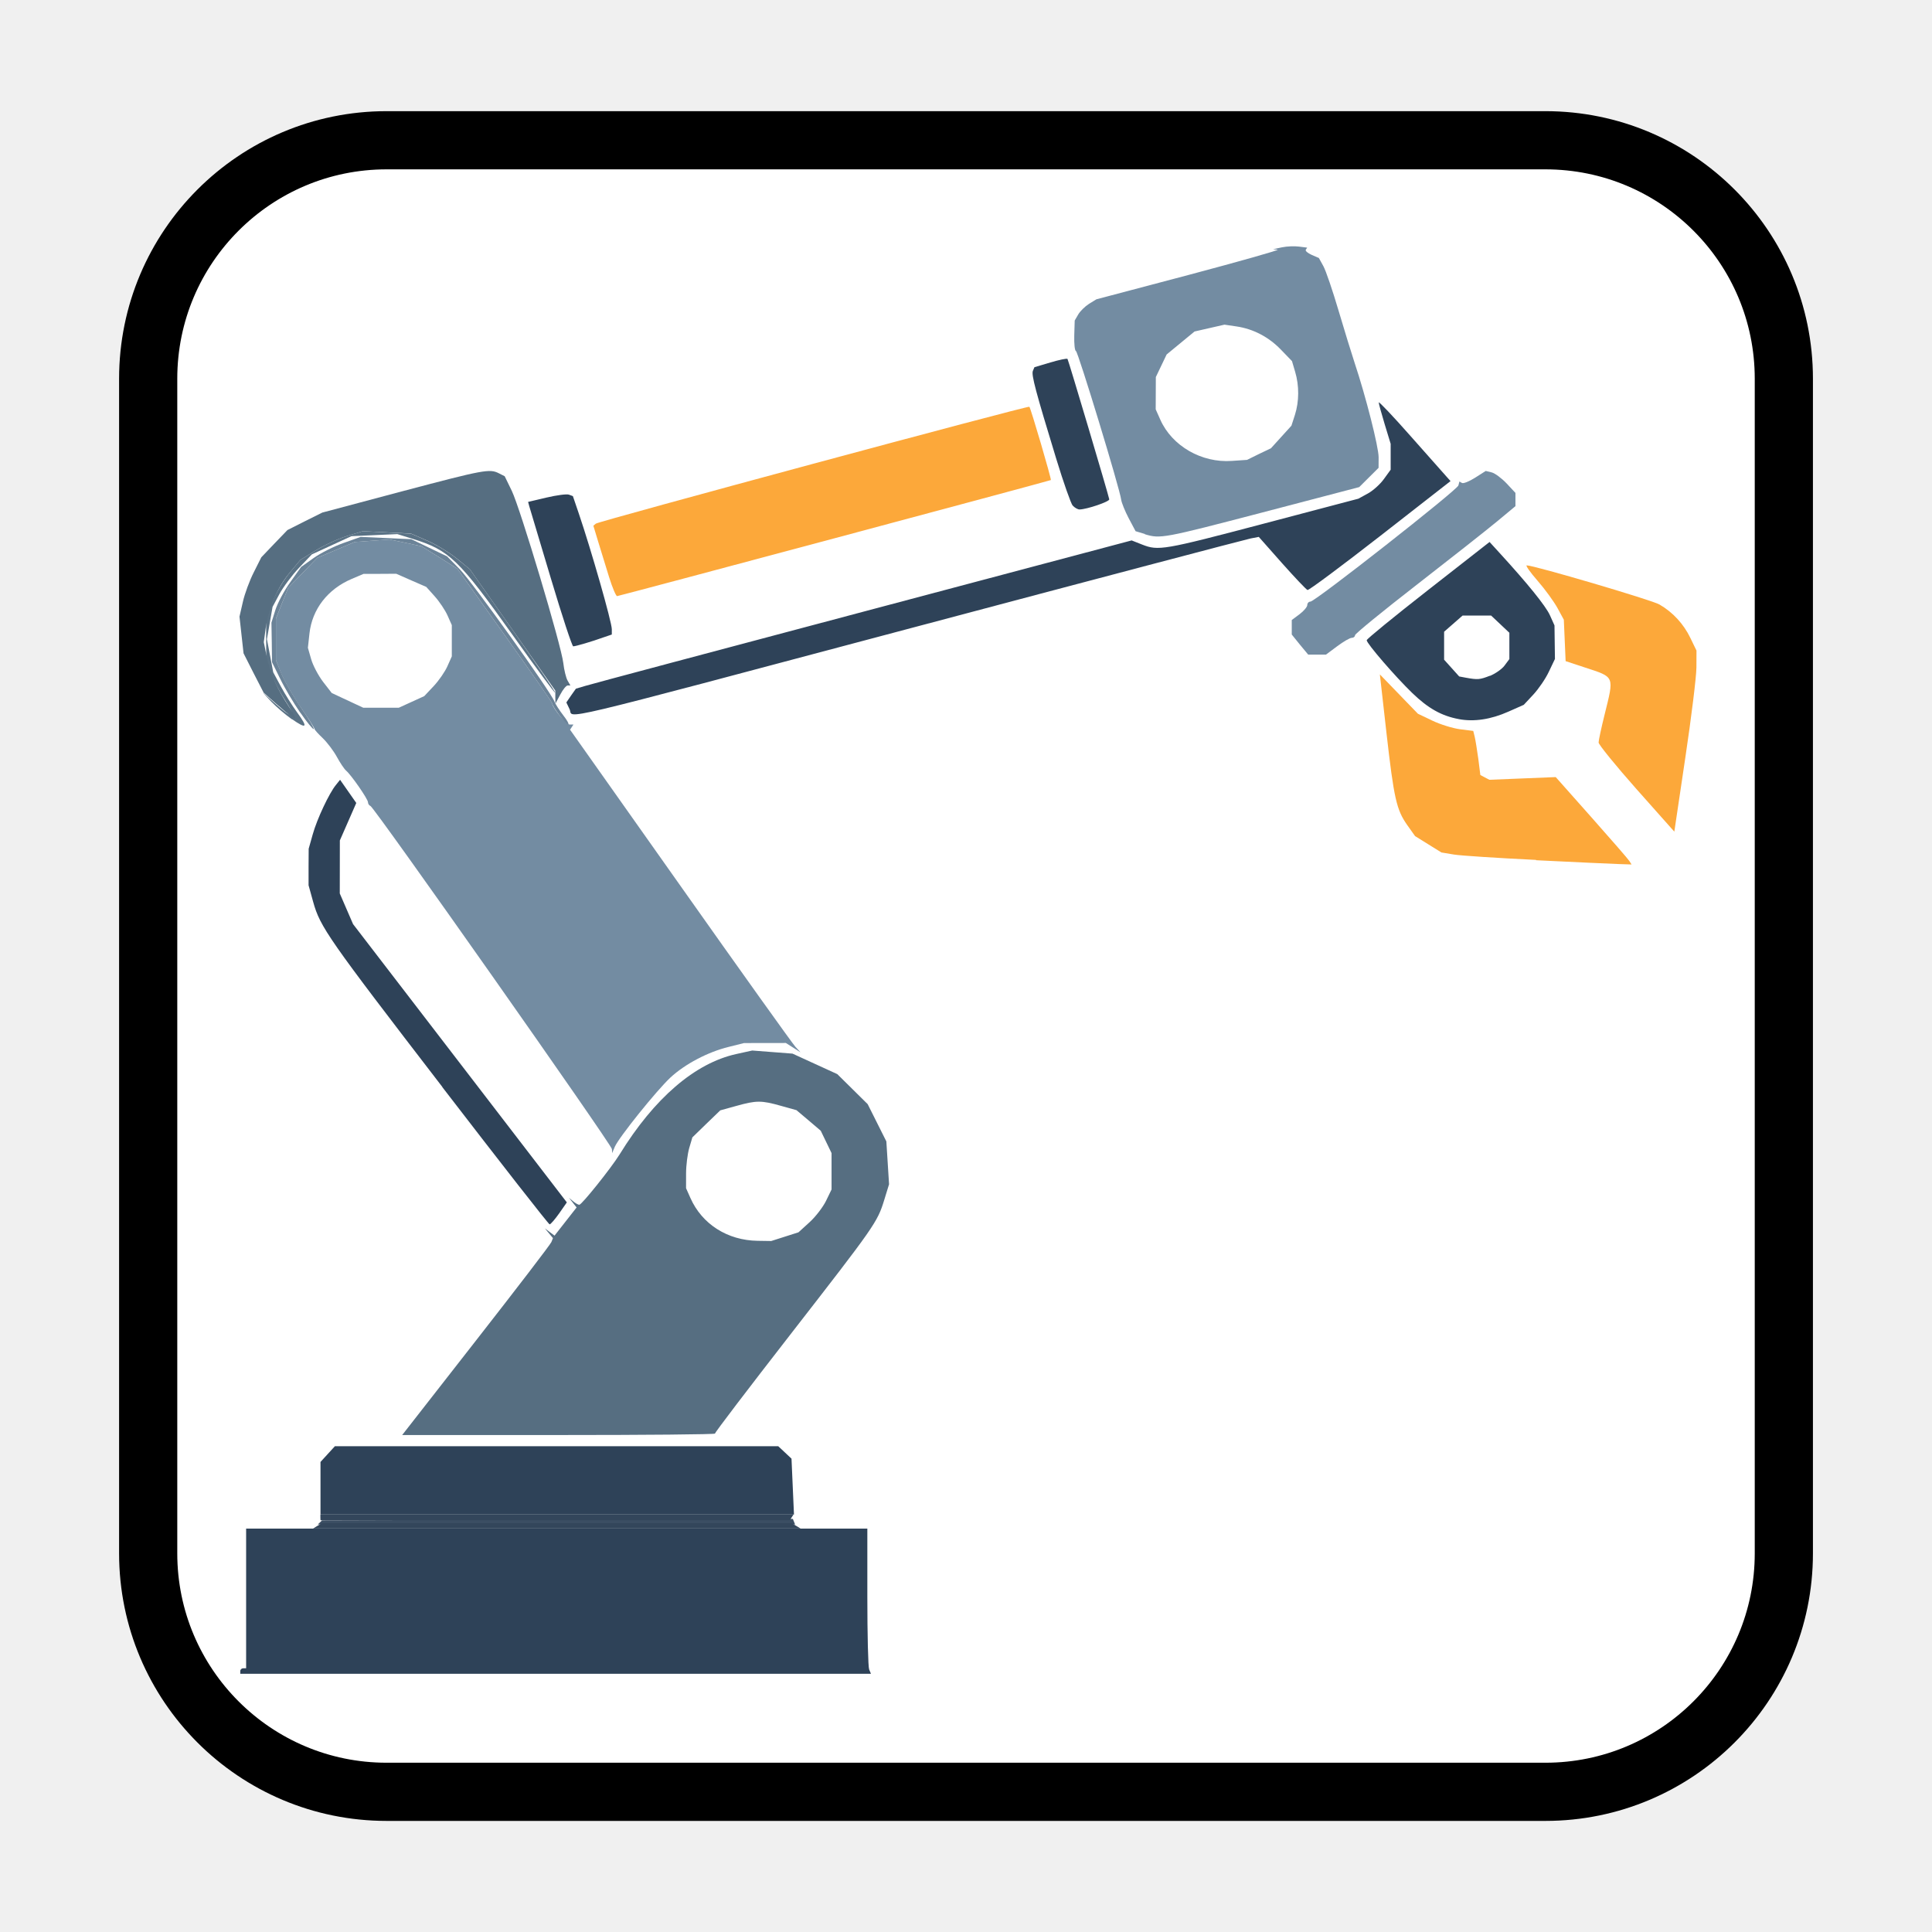
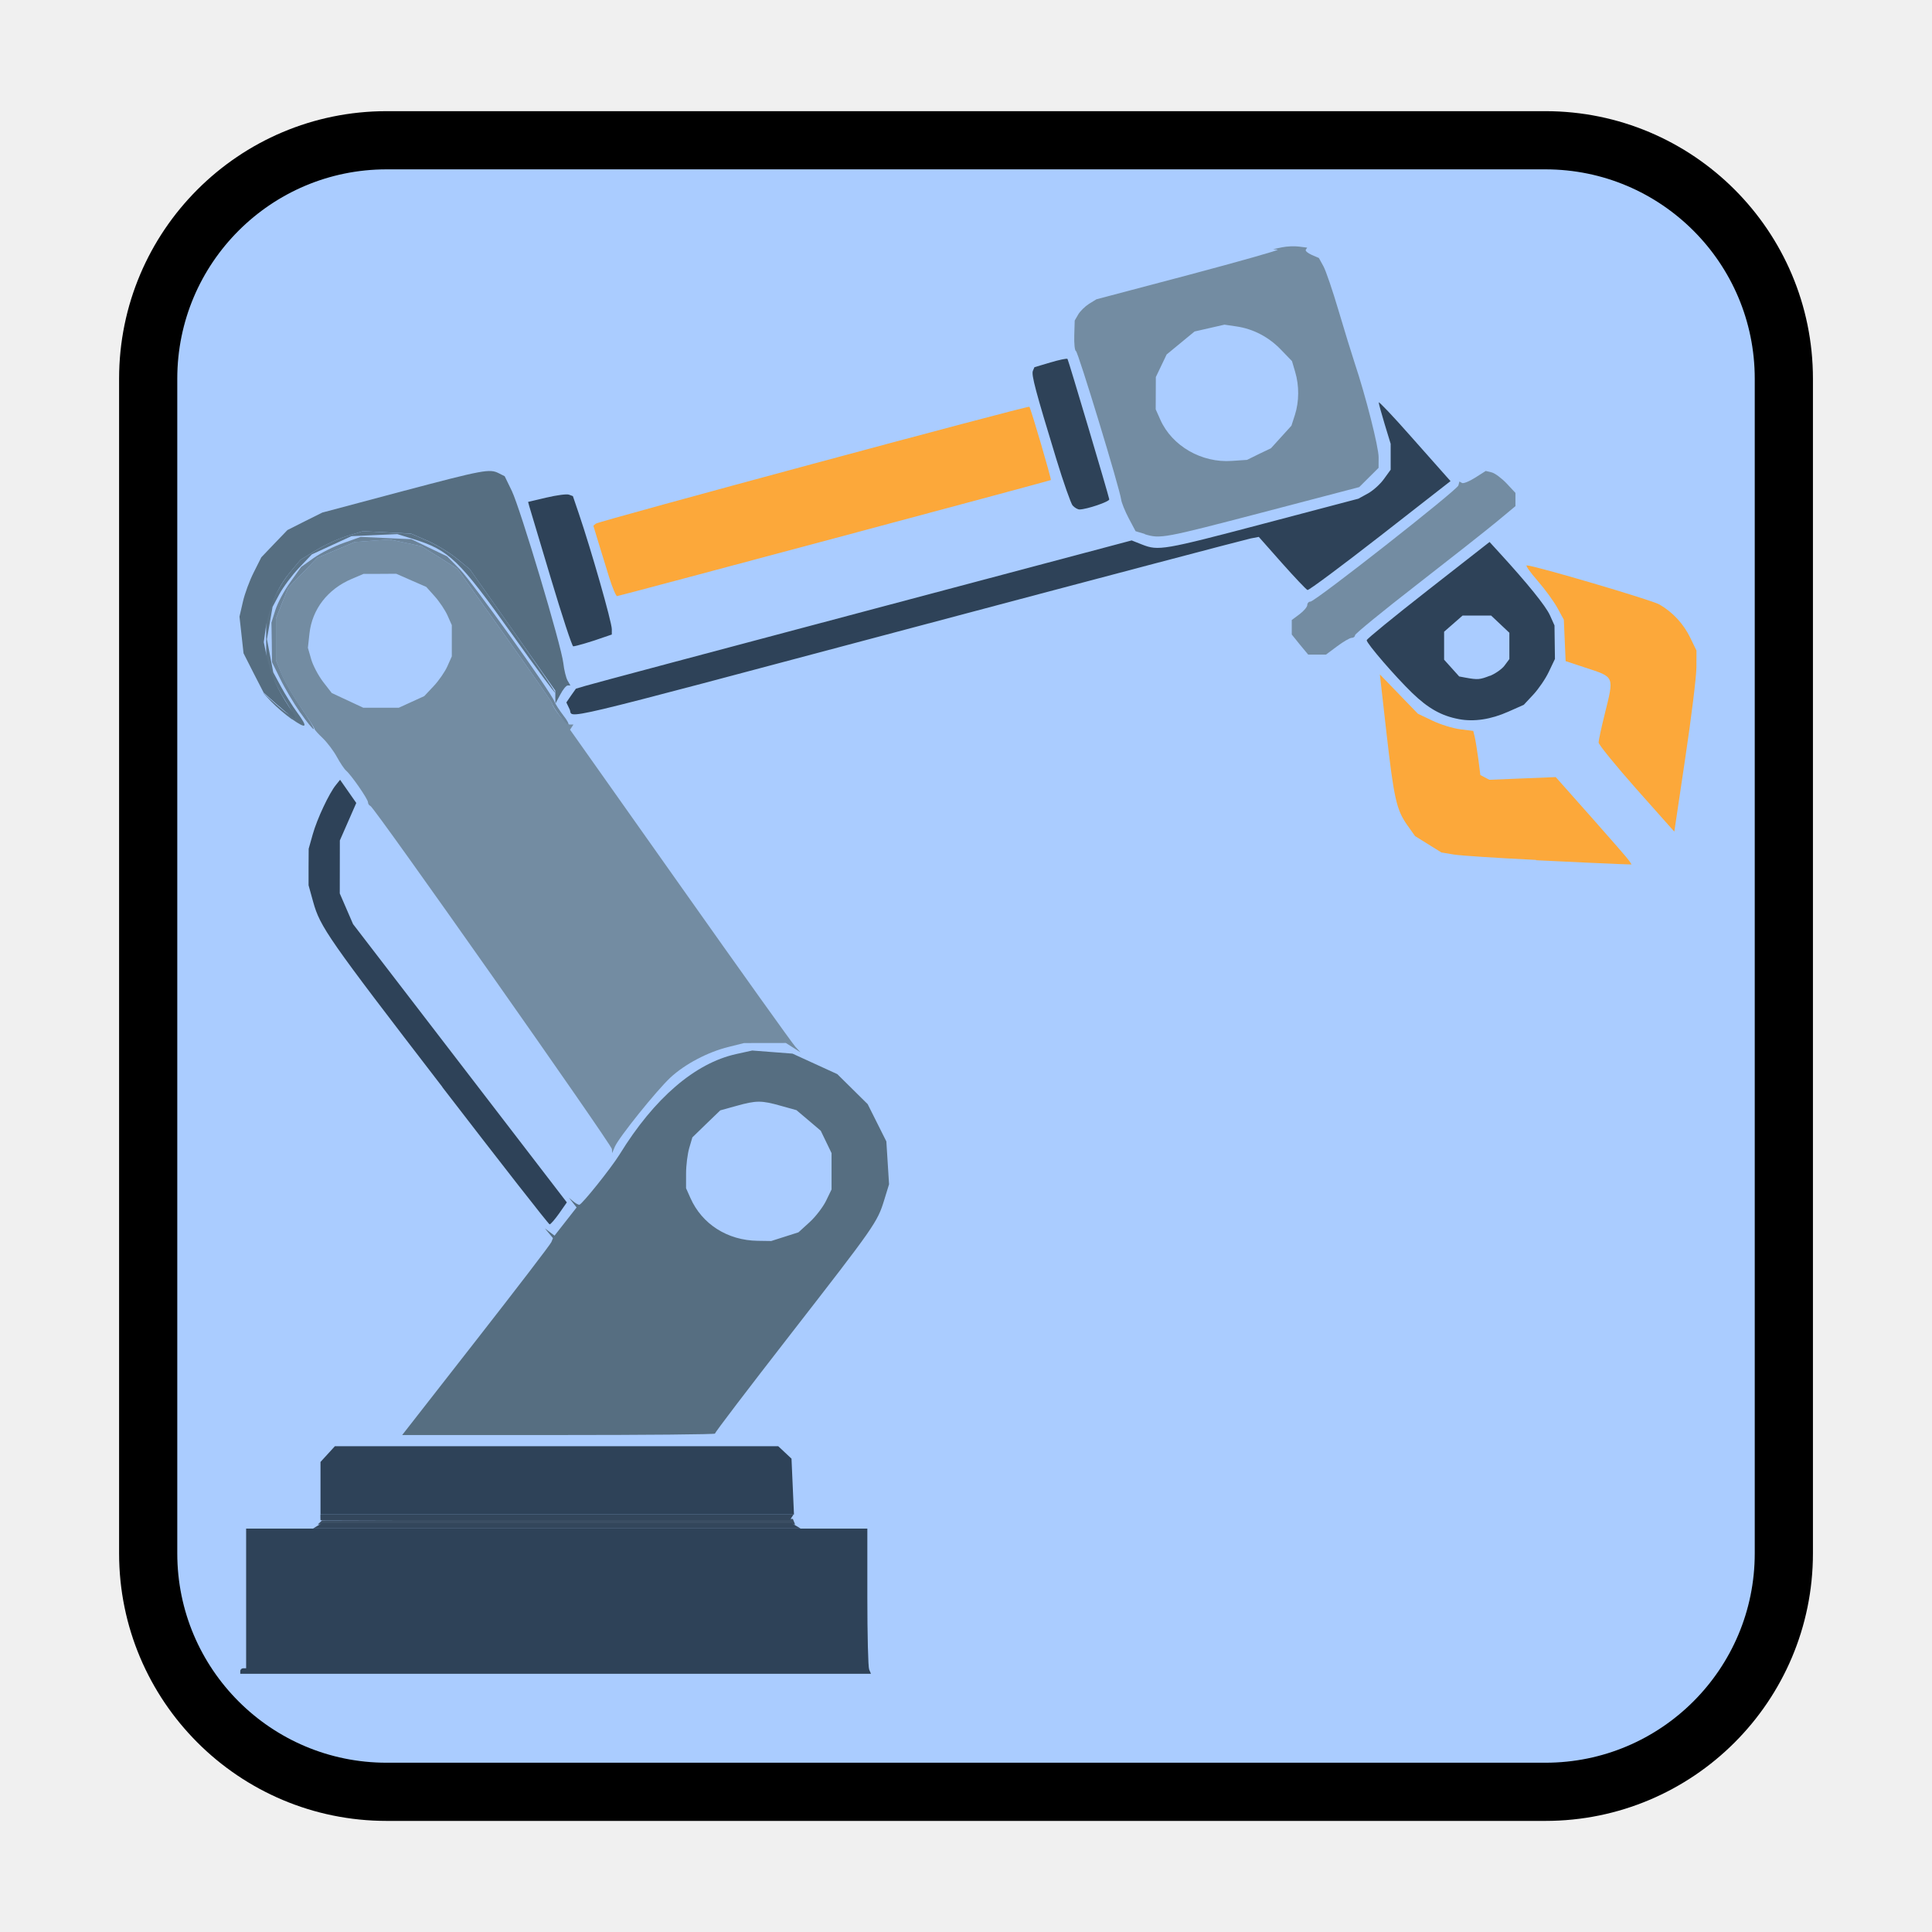
<svg xmlns="http://www.w3.org/2000/svg" width="64" height="64" viewBox="0 0 16.933 16.933" version="1.1" id="svg1" xml:space="preserve">
  <defs id="defs1" />
  <g id="layer1">
+     <rect style="fill:#aaccff;stroke:#000000;stroke-width:0.538;stroke-linecap:butt;stroke-linejoin:miter;stroke-miterlimit:4;stroke-dasharray:none;stroke-opacity:1" id="rect9" width="15.124" height="15.271" x="0.772" y="1.144" rx="2.205" ry="2.205" transform="matrix(0.9478808,0,0,0.9478808,0.5669632,0.1448821)" />
    <g id="g15" transform="matrix(0.9478808,0,0,0.9478808,0.5669632,0.1448821)">
-       <rect style="fill:#ffffff;stroke:#000000;stroke-width:0.538;stroke-linecap:butt;stroke-linejoin:miter;stroke-miterlimit:4;stroke-dasharray:none;stroke-opacity:1" id="rect9" width="15.124" height="15.271" x="0.772" y="1.144" rx="2.205" ry="2.205" />
      <g id="g1" transform="matrix(1.040392,0,0,0.9572891,-0.4832674,0.9191968)" style="stroke-width:0.509;stroke-dasharray:none">
        <path style="fill:#fca83a;stroke-width:0.509;stroke-dasharray:none" d="M 13.542,7.186 C 13.201,7.168 12.871,7.145 12.81,7.134 L 12.7,7.114 12.583,7.035 12.466,6.956 12.396,6.849 C 12.301,6.702 12.278,6.594 12.211,5.953 l -0.058,-0.559 0.169,0.19 0.169,0.19 0.129,0.067 c 0.071,0.037 0.182,0.074 0.246,0.083 l 0.117,0.016 0.013,0.057 c 0.007,0.032 0.021,0.127 0.032,0.213 l 0.018,0.156 0.04,0.023 0.04,0.023 0.295,-0.013 0.295,-0.013 0.317,0.388 c 0.174,0.213 0.326,0.403 0.337,0.422 l 0.02,0.034 -0.114,-0.004 c -0.063,-0.002 -0.393,-0.019 -0.735,-0.037 z m 0.891,-0.685 C 14.248,6.274 14.097,6.072 14.097,6.052 c 0,-0.02 0.024,-0.141 0.053,-0.268 0.086,-0.378 0.093,-0.361 -0.173,-0.456 l -0.173,-0.062 -0.008,-0.2 -0.008,-0.2 -0.057,-0.114 C 13.7,4.691 13.621,4.572 13.555,4.49 c -0.066,-0.082 -0.109,-0.149 -0.097,-0.149 0.066,0 1.113,0.335 1.18,0.378 0.119,0.075 0.215,0.188 0.275,0.324 l 0.054,0.121 -5.7e-4,0.162 c -3.14e-4,0.089 -0.045,0.483 -0.099,0.875 L 14.77,6.913 Z M 5.303,4.455 C 5.274,4.355 5.231,4.202 5.207,4.116 L 5.163,3.958 5.185,3.938 C 5.211,3.914 9.027,2.796 9.038,2.809 9.05,2.821 9.237,3.514 9.229,3.517 9.201,3.53 5.388,4.638 5.374,4.638 5.364,4.638 5.332,4.556 5.303,4.455 Z" id="path8" />
        <path style="fill:#738ca2;stroke-width:0.509;stroke-dasharray:none" d="M 5.328,9.979 C 5.326,9.937 3.217,6.679 3.182,6.665 c -0.012,-0.005 -0.022,-0.021 -0.022,-0.036 0,-0.03 -0.149,-0.264 -0.195,-0.306 -0.016,-0.015 -0.053,-0.075 -0.082,-0.133 -0.029,-0.058 -0.086,-0.139 -0.125,-0.18 -0.04,-0.041 -0.073,-0.081 -0.073,-0.089 0,-0.008 -0.055,-0.102 -0.123,-0.209 C 2.494,5.605 2.417,5.459 2.39,5.388 L 2.342,5.257 V 5.056 4.855 L 2.396,4.706 2.451,4.557 2.58,4.413 2.709,4.268 2.875,4.192 3.042,4.115 3.197,4.103 3.352,4.091 3.494,4.123 3.635,4.156 3.795,4.264 3.954,4.373 4.376,5.016 c 0.232,0.354 0.422,0.65 0.422,0.659 0,0.04 0.123,0.202 0.153,0.203 l 0.035,3.338e-4 -0.015,0.025 -0.015,0.025 0.979,1.505 c 0.538,0.828 0.999,1.529 1.024,1.558 l 0.045,0.053 -0.065,-0.045 -0.065,-0.045 -0.186,3.201e-4 -0.186,3.201e-4 -0.136,0.037 C 6.181,9.041 5.977,9.158 5.848,9.288 5.723,9.415 5.39,9.866 5.354,9.956 l -0.024,0.062 z m -1.781,-4.319 0.113,-0.056 0.084,-0.097 C 3.79,5.454 3.845,5.367 3.866,5.315 L 3.905,5.22 V 5.069 4.918 L 3.867,4.825 C 3.846,4.774 3.795,4.691 3.753,4.64 L 3.678,4.549 3.545,4.486 3.411,4.422 3.266,4.423 3.121,4.423 3.015,4.472 C 2.801,4.571 2.664,4.765 2.64,4.998 l -0.014,0.139 0.029,0.11 c 0.016,0.061 0.064,0.159 0.106,0.219 l 0.077,0.108 0.14,0.071 0.14,0.071 h 0.158 0.158 z m 7.895,-0.554 -0.072,-0.097 v -0.07 -0.07 l 0.069,-0.056 c 0.038,-0.031 0.069,-0.071 0.069,-0.089 0,-0.018 0.013,-0.033 0.028,-0.033 0.042,0 1.305,-1.078 1.315,-1.122 l 0.009,-0.038 0.023,0.014 c 0.012,0.008 0.065,-0.015 0.117,-0.051 l 0.094,-0.065 0.053,0.014 c 0.029,0.008 0.088,0.056 0.132,0.106 l 0.079,0.092 v 0.064 0.064 l -0.165,0.149 c -0.091,0.082 -0.412,0.357 -0.713,0.611 -0.301,0.254 -0.548,0.473 -0.548,0.487 0,0.014 -0.013,0.025 -0.029,0.025 -0.016,0 -0.074,0.036 -0.129,0.081 l -0.1,0.081 h -0.079 -0.079 z M 10.065,4.038 9.982,4.011 9.921,3.886 C 9.888,3.818 9.858,3.737 9.854,3.707 9.844,3.608 9.471,2.278 9.452,2.271 9.441,2.267 9.435,2.199 9.437,2.12 L 9.441,1.976 9.472,1.918 C 9.489,1.886 9.532,1.84 9.568,1.815 l 0.066,-0.044 0.825,-0.237 c 0.453,-0.131 0.807,-0.24 0.785,-0.242 l -0.04,-0.005 0.079,-0.018 c 0.044,-0.01 0.112,-0.013 0.152,-0.007 l 0.072,0.01 -0.012,0.02 c -0.007,0.011 0.017,0.033 0.052,0.05 l 0.064,0.03 0.04,0.079 c 0.022,0.043 0.082,0.235 0.134,0.426 0.052,0.191 0.117,0.42 0.144,0.509 0.099,0.322 0.213,0.811 0.213,0.911 l -4.15e-4,0.102 -0.086,0.093 -0.086,0.093 -0.857,0.244 c -0.884,0.251 -0.91,0.257 -1.049,0.211 z m 1.014,-0.773 0.106,-0.055 0.091,-0.109 0.091,-0.109 0.031,-0.104 c 0.038,-0.13 0.039,-0.282 0.002,-0.417 l -0.028,-0.103 -0.096,-0.108 C 11.167,2.136 11.029,2.057 10.878,2.033 l -0.106,-0.017 -0.133,0.033 -0.133,0.033 -0.124,0.111 -0.124,0.111 -0.048,0.109 -0.048,0.109 -5.8e-4,0.156 -5.8e-4,0.156 0.041,0.1 c 0.104,0.254 0.367,0.419 0.636,0.398 l 0.135,-0.01 z" id="path7" />
        <path style="fill:#6b8398;stroke-width:0.509;stroke-dasharray:none" d="M 2.558,5.764 C 2.499,5.671 2.418,5.523 2.379,5.435 L 2.307,5.276 2.305,5.085 2.302,4.894 2.337,4.772 C 2.356,4.706 2.415,4.585 2.469,4.504 L 2.566,4.356 2.677,4.27 C 2.739,4.222 2.858,4.157 2.942,4.125 l 0.153,-0.059 0.225,0.011 0.225,0.011 0.159,0.083 0.159,0.083 0.114,0.126 c 0.109,0.121 0.808,1.182 0.84,1.276 0.009,0.025 0.044,0.085 0.079,0.134 0.035,0.048 0.054,0.087 0.042,0.087 C 4.918,5.877 4.798,5.705 4.798,5.675 c 0,-0.008 -0.19,-0.305 -0.422,-0.659 L 3.954,4.373 3.795,4.264 3.635,4.156 3.494,4.123 3.352,4.091 3.197,4.103 3.042,4.115 2.875,4.192 2.709,4.268 2.58,4.413 2.451,4.557 2.396,4.706 2.342,4.855 v 0.201 0.201 l 0.049,0.13 c 0.027,0.072 0.105,0.219 0.173,0.327 0.069,0.108 0.12,0.202 0.114,0.208 -0.006,0.006 -0.06,-0.065 -0.119,-0.158 z" id="path6" />
        <path style="fill:#5a7285;stroke-width:0.509;stroke-dasharray:none" d="M 2.484,5.828 C 2.428,5.785 2.346,5.709 2.302,5.659 L 2.223,5.568 2.348,5.688 C 2.501,5.835 2.529,5.819 2.423,5.643 2.378,5.569 2.323,5.456 2.299,5.39 L 2.256,5.271 2.255,5.055 2.255,4.84 2.312,4.688 C 2.343,4.605 2.412,4.481 2.464,4.412 L 2.559,4.288 2.695,4.197 C 2.769,4.147 2.894,4.084 2.972,4.058 l 0.142,-0.047 0.215,0.012 0.215,0.012 0.145,0.069 c 0.08,0.038 0.197,0.115 0.261,0.172 L 4.065,4.378 4.445,4.964 c 0.209,0.323 0.38,0.596 0.38,0.608 0,0.012 -0.171,-0.239 -0.38,-0.559 C 3.968,4.284 3.883,4.195 3.561,4.086 l -0.14,-0.047 -0.204,0.01 -0.204,0.01 -0.176,0.088 -0.176,0.088 -0.114,0.13 C 2.485,4.436 2.407,4.55 2.373,4.618 l -0.061,0.124 -0.025,0.156 -0.025,0.156 0.028,0.16 0.028,0.16 0.068,0.137 c 0.037,0.075 0.103,0.189 0.146,0.253 0.098,0.145 0.084,0.162 -0.048,0.062 z" id="path5" />
        <path style="fill:#566e81;stroke-width:0.509;stroke-dasharray:none" d="m 4.12,11.828 c 0.361,-0.502 0.663,-0.93 0.67,-0.951 l 0.014,-0.038 -0.036,-0.047 -0.036,-0.047 0.043,0.035 0.043,0.035 0.098,-0.136 0.098,-0.136 -0.034,-0.047 -0.034,-0.047 0.037,0.034 c 0.02,0.019 0.045,0.034 0.055,0.034 0.022,0 0.284,-0.356 0.358,-0.486 0.308,-0.544 0.67,-0.882 1.037,-0.97 l 0.142,-0.034 0.179,0.015 0.179,0.015 0.199,0.099 0.199,0.099 0.135,0.145 0.135,0.145 0.083,0.18 0.083,0.18 0.012,0.207 0.012,0.207 -0.043,0.152 c -0.061,0.216 -0.084,0.25 -0.834,1.299 -0.371,0.519 -0.673,0.949 -0.67,0.957 0.002,0.008 -0.622,0.014 -1.387,0.014 H 3.464 Z m 2.745,-1.003 0.121,-0.042 0.098,-0.097 c 0.054,-0.053 0.12,-0.147 0.147,-0.207 l 0.049,-0.11 V 10.193 10.018 L 7.232,9.91 7.184,9.802 7.076,9.702 6.968,9.603 6.829,9.561 C 6.656,9.508 6.612,9.508 6.434,9.562 L 6.291,9.605 6.167,9.735 6.043,9.866 6.015,9.969 c -0.015,0.057 -0.028,0.167 -0.028,0.246 l -1.473e-4,0.142 0.039,0.095 c 0.103,0.252 0.329,0.409 0.597,0.413 l 0.121,0.002 z M 2.365,5.698 2.233,5.571 2.143,5.381 2.054,5.19 2.036,5.013 2.018,4.836 2.048,4.694 c 0.016,-0.078 0.06,-0.207 0.097,-0.286 L 2.212,4.263 2.328,4.131 2.444,4 2.599,3.915 2.754,3.831 3.459,3.627 C 4.193,3.416 4.241,3.406 4.324,3.452 l 0.051,0.028 0.063,0.141 c 0.075,0.168 0.44,1.492 0.458,1.664 0.007,0.067 0.024,0.142 0.038,0.169 l 0.025,0.047 h -0.024 c -0.013,0 -0.043,0.039 -0.066,0.088 L 4.826,5.676 4.825,5.613 4.825,5.551 4.445,4.964 4.065,4.378 3.95,4.275 C 3.886,4.219 3.769,4.141 3.689,4.103 L 3.543,4.034 3.329,4.022 3.114,4.011 2.972,4.058 C 2.894,4.084 2.769,4.147 2.695,4.197 L 2.559,4.288 2.464,4.412 C 2.355,4.556 2.276,4.753 2.251,4.948 l -0.017,0.135 0.027,0.144 c 0.03,0.157 0.091,0.305 0.199,0.483 0.089,0.147 0.069,0.144 -0.094,-0.012 z" id="path4" />
        <path style="fill:#3b4e63;stroke-width:0.509;stroke-dasharray:none" d="m 2.733,13.585 0.019,-0.02 2.092,-0.007 2.092,-0.007 0.01,0.027 0.01,0.027 H 4.836 2.714 Z" id="path3" />
        <path style="fill:#33465b;stroke-width:0.509;stroke-dasharray:none" d="m 2.711,13.618 0.04,-0.026 h 2.087 2.087 l 0.04,0.026 0.04,0.026 H 4.838 2.672 Z m 0.026,-0.081 v -0.027 H 4.839 6.941 l -0.016,0.027 -0.016,0.027 H 4.823 2.738 Z" id="path2" />
        <path style="fill:#2e4258;stroke-width:0.509;stroke-dasharray:none" d="m 2.025,15.021 c 0,-0.015 0.012,-0.027 0.026,-0.027 h 0.026 V 14.319 13.645 H 4.838 7.598 v 0.659 c 0,0.362 0.007,0.678 0.016,0.701 L 7.63,15.047 H 4.827 2.025 Z m 0.713,-1.765 v -0.255 l 0.064,-0.076 0.064,-0.076 h 1.97 1.97 l 0.059,0.06 0.059,0.06 0.011,0.27 0.011,0.27 H 4.841 2.738 Z M 3.821,9.379 C 2.806,7.945 2.735,7.834 2.673,7.592 L 2.632,7.431 2.632,7.255 2.633,7.078 2.669,6.939 C 2.708,6.788 2.815,6.542 2.875,6.462 l 0.037,-0.05 0.072,0.112 0.072,0.112 -0.073,0.181 -0.073,0.181 -3.445e-4,0.256 -3.445e-4,0.256 0.059,0.148 0.059,0.148 0.95,1.344 0.95,1.344 -0.068,0.106 c -0.038,0.058 -0.076,0.106 -0.085,0.106 -0.009,-3.2e-5 -0.438,-0.597 -0.954,-1.326 z M 12.855,5.826 C 12.701,5.795 12.582,5.722 12.441,5.574 12.288,5.413 12.036,5.096 12.036,5.064 c 0,-0.012 0.246,-0.23 0.546,-0.485 l 0.546,-0.464 0.089,0.106 c 0.247,0.293 0.41,0.512 0.447,0.601 l 0.041,0.099 0.002,0.162 0.002,0.162 -0.054,0.123 c -0.029,0.068 -0.092,0.167 -0.138,0.221 l -0.085,0.099 -0.137,0.066 c -0.155,0.075 -0.305,0.1 -0.441,0.072 z m 0.275,-0.417 c 0.048,-0.021 0.108,-0.066 0.131,-0.1 l 0.043,-0.063 V 5.119 4.992 l -0.081,-0.083 -0.081,-0.083 h -0.127 -0.127 l -0.082,0.078 -0.082,0.078 v 0.135 0.135 l 0.067,0.081 0.067,0.081 0.059,0.012 c 0.106,0.021 0.125,0.019 0.214,-0.019 z M 4.952,5.731 4.923,5.665 4.965,5.598 5.008,5.532 5.095,5.504 C 5.142,5.488 6.254,5.166 7.564,4.788 l 2.383,-0.688 0.093,0.04 c 0.145,0.062 0.188,0.054 1.081,-0.202 l 0.841,-0.241 0.084,-0.05 c 0.046,-0.027 0.111,-0.091 0.143,-0.14 l 0.06,-0.09 V 3.292 3.167 l -0.053,-0.189 c -0.029,-0.104 -0.053,-0.199 -0.053,-0.211 0,-0.012 0.127,0.133 0.282,0.324 0.155,0.19 0.298,0.366 0.319,0.391 l 0.037,0.045 -0.625,0.53 c -0.344,0.291 -0.634,0.526 -0.646,0.522 -0.012,-0.005 -0.114,-0.122 -0.227,-0.26 L 11.077,4.066 11.005,4.081 C 10.966,4.089 9.608,4.478 7.989,4.946 4.711,5.893 4.992,5.82 4.952,5.731 Z M 4.786,4.469 C 4.687,4.109 4.601,3.795 4.594,3.772 L 4.583,3.728 4.747,3.686 c 0.09,-0.023 0.18,-0.036 0.199,-0.028 l 0.035,0.014 0.052,0.166 c 0.11,0.351 0.294,1.05 0.294,1.12 v 0.051 L 5.254,5.036 C 5.15,5.077 5.005,5.123 4.984,5.123 c -0.01,0 -0.099,-0.294 -0.198,-0.654 z M 9.423,3.764 C 9.407,3.743 9.341,3.54 9.277,3.312 9.094,2.661 9.055,2.502 9.069,2.463 l 0.014,-0.036 0.142,-0.046 c 0.078,-0.025 0.146,-0.041 0.152,-0.034 0.008,0.011 0.362,1.304 0.371,1.356 0.004,0.022 -0.199,0.097 -0.264,0.098 -0.016,2.251e-4 -0.044,-0.017 -0.06,-0.037 z" id="path1" />
      </g>
    </g>
  </g>
</svg>
